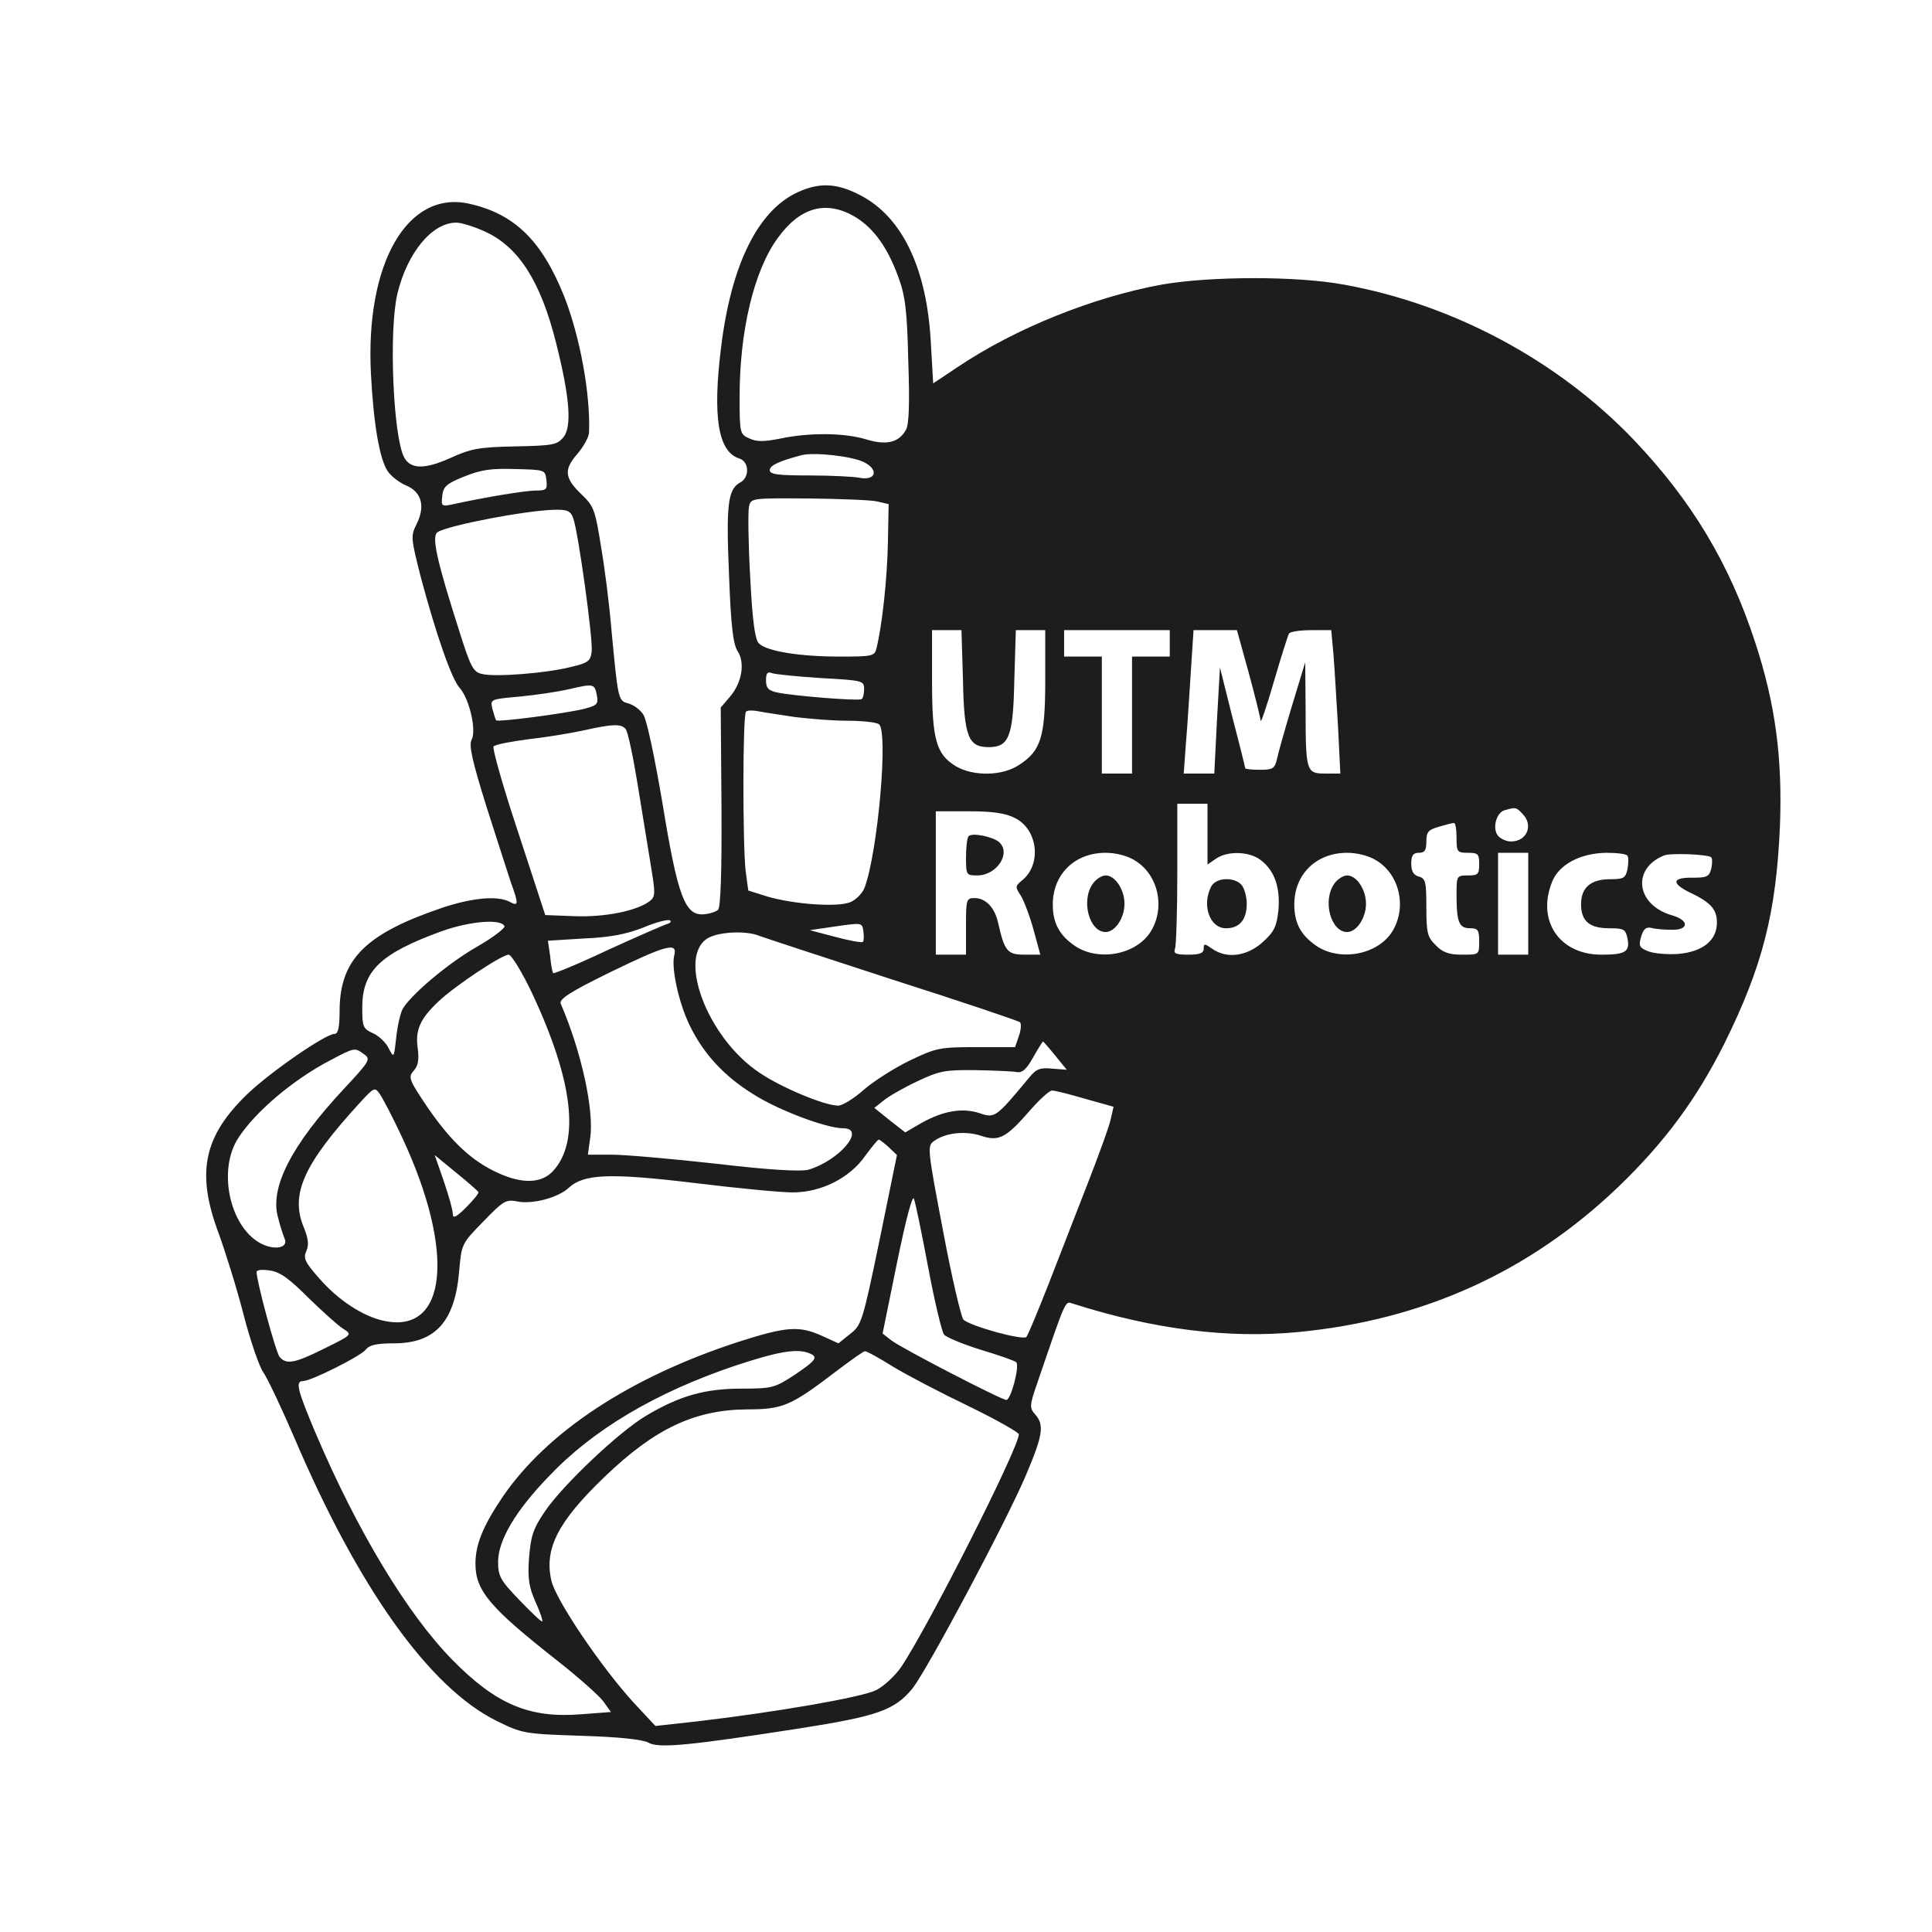
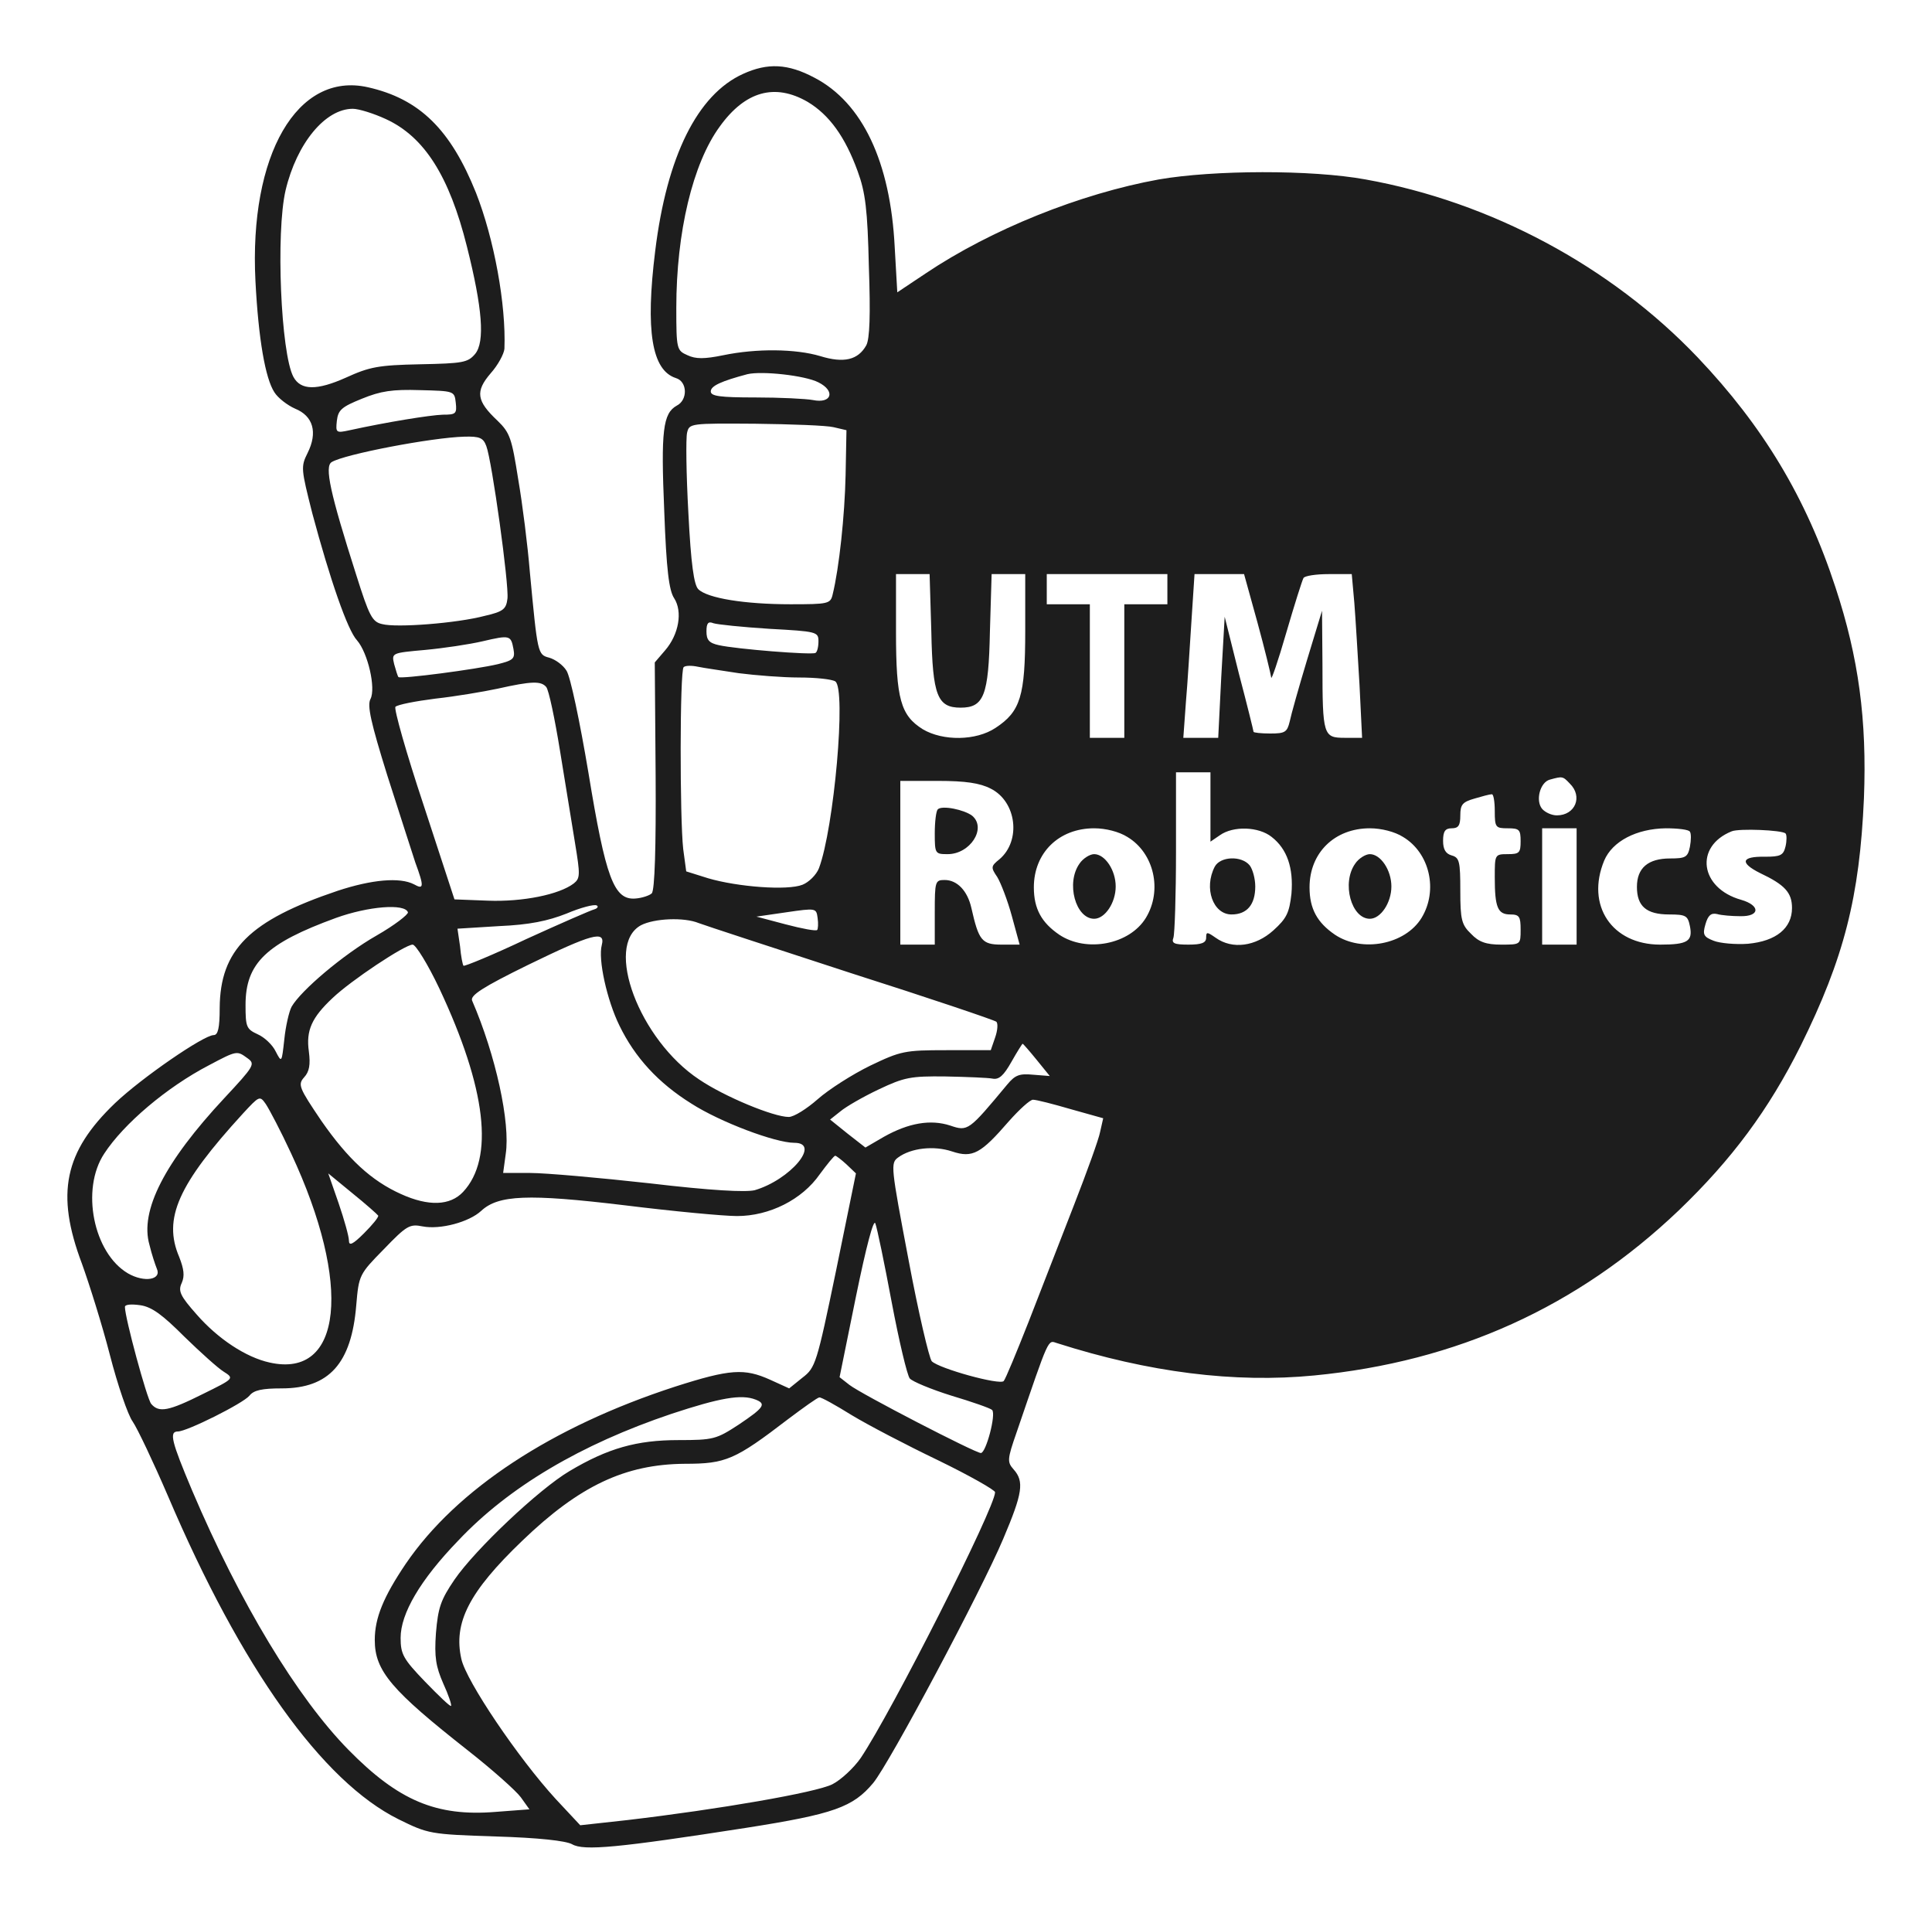
- <svg xmlns="http://www.w3.org/2000/svg" version="1.0" width="512pt" height="512pt" viewBox="0 0 512 512" preserveAspectRatio="xMidYMid meet">
-   <g transform="translate(0,512) scale(0.1,-0.1)" fill="#1d1d1d" stroke="none">
-     <path d="M2115 4611 c-106 -48 -177 -191 -204 -411 -23 -185 -8 -277 48 -295 27 -8 28 -51 2 -64 -32 -18 -37 -58 -29 -245 5 -136 11 -184 23 -202 20 -31 11 -84 -21 -121 l-24 -28 2 -263 c1 -165 -2 -266 -9 -273 -5 -5 -23 -11 -38 -12 -50 -4 -69 48 -109 292 -20 119 -42 224 -51 237 -8 13 -26 26 -40 30 -27 7 -27 9 -45 199 -5 61 -17 157 -27 215 -15 95 -19 108 -48 136 -49 46 -52 68 -16 110 17 19 31 45 32 57 4 103 -24 255 -66 362 -59 147 -131 218 -251 245 -164 37 -276 -157 -261 -450 7 -135 23 -226 44 -258 8 -13 30 -30 48 -38 42 -17 53 -55 29 -103 -16 -32 -15 -37 11 -140 41 -153 82 -272 104 -295 25 -29 44 -111 31 -136 -8 -15 1 -55 39 -177 28 -87 57 -178 65 -202 21 -57 20 -64 -3 -51 -33 17 -98 11 -177 -15 -205 -69 -273 -137 -274 -272 0 -47 -4 -63 -14 -63 -23 0 -167 -99 -229 -158 -118 -113 -138 -210 -77 -372 17 -47 47 -142 65 -212 18 -70 42 -140 53 -155 11 -16 48 -94 82 -173 170 -399 358 -662 535 -750 69 -34 73 -35 225 -40 101 -3 163 -10 178 -18 27 -16 108 -8 404 38 204 32 248 48 295 104 38 46 251 446 302 567 45 106 49 133 24 161 -15 17 -15 23 7 86 77 225 72 214 94 207 213 -68 412 -93 597 -75 331 32 611 159 846 383 124 119 209 234 283 382 101 204 137 346 147 575 7 181 -12 325 -66 489 -68 208 -168 374 -320 534 -202 212 -481 361 -771 413 -126 23 -353 22 -480 0 -182 -33 -389 -116 -541 -218 l-66 -44 -6 105 c-10 198 -75 335 -186 393 -62 33 -109 35 -166 9z m150 -65 c50 -30 87 -81 116 -161 18 -49 23 -89 26 -221 4 -113 2 -168 -6 -183 -19 -34 -52 -42 -107 -25 -57 17 -148 18 -225 2 -44 -9 -64 -9 -83 0 -25 11 -26 14 -26 110 0 175 38 335 101 421 59 82 128 101 204 57z m-979 -40 c89 -41 147 -132 188 -296 36 -143 42 -221 19 -249 -17 -20 -28 -22 -128 -24 -97 -2 -117 -6 -172 -31 -67 -30 -105 -30 -122 2 -29 55 -41 334 -18 433 26 109 92 189 156 189 14 0 49 -11 77 -24z m1004 -611 c40 -20 31 -50 -13 -41 -16 3 -76 6 -133 6 -83 0 -104 3 -104 14 0 13 25 24 85 40 34 8 134 -3 165 -19z m-842 -47 c3 -26 0 -28 -30 -28 -30 -1 -129 -17 -216 -36 -32 -7 -33 -6 -30 22 3 25 11 32 58 51 44 18 71 22 135 20 79 -2 80 -2 83 -29z m877 -57 l30 -7 -2 -104 c-2 -94 -15 -216 -30 -277 -5 -22 -10 -23 -98 -23 -106 0 -193 14 -214 35 -10 10 -17 58 -23 177 -5 90 -6 173 -3 186 5 22 8 22 158 21 83 -1 166 -4 182 -8z m-806 -44 c13 -34 53 -322 49 -354 -3 -24 -9 -30 -53 -40 -64 -17 -205 -28 -238 -19 -23 5 -30 19 -60 114 -61 191 -74 252 -57 262 29 18 232 57 308 59 36 1 44 -3 51 -22z m1033 -431 c3 -148 14 -176 68 -176 54 0 65 28 68 176 l4 134 39 0 39 0 0 -132 c0 -151 -11 -187 -69 -225 -45 -30 -122 -31 -169 -3 -51 32 -62 70 -62 225 l0 135 39 0 39 0 4 -134z m548 99 l0 -35 -50 0 -50 0 0 -155 0 -155 -40 0 -40 0 0 155 0 155 -50 0 -50 0 0 35 0 35 140 0 140 0 0 -35z m209 -77 c17 -62 31 -120 32 -128 0 -8 16 38 35 104 19 65 37 122 40 127 3 5 29 9 59 9 l53 0 6 -67 c3 -38 8 -123 12 -190 l6 -123 -40 0 c-50 0 -52 5 -52 170 l-1 125 -35 -115 c-19 -63 -37 -127 -40 -142 -6 -25 -11 -28 -45 -28 -22 0 -39 2 -39 4 0 2 -15 63 -34 135 l-33 132 -8 -141 -7 -140 -40 0 -41 0 6 83 c4 45 9 130 13 190 l7 107 57 0 58 0 31 -112z m-1133 -15 c110 -6 114 -7 114 -29 0 -13 -3 -25 -7 -27 -10 -5 -184 9 -224 18 -23 5 -29 12 -29 32 0 19 4 24 16 19 9 -3 67 -9 130 -13z m-594 -47 c4 -22 0 -26 -36 -35 -50 -12 -225 -35 -231 -30 -2 2 -6 16 -10 30 -6 26 -6 26 72 33 43 4 103 13 133 20 64 15 66 14 72 -18z m523 -56 c39 -5 102 -10 140 -10 39 0 76 -4 84 -9 26 -17 -3 -342 -38 -434 -6 -15 -23 -32 -38 -38 -35 -14 -151 -5 -219 15 l-51 16 -7 52 c-8 72 -8 413 1 422 4 4 19 4 33 1 14 -3 57 -9 95 -15z m-447 -32 c6 -7 20 -74 32 -148 12 -74 28 -171 35 -215 12 -73 12 -81 -3 -93 -34 -26 -119 -43 -199 -40 l-78 3 -72 220 c-40 120 -69 223 -65 227 5 5 46 13 93 19 46 5 111 16 144 23 80 18 101 18 113 4z m1542 -279 l0 -80 22 15 c31 22 90 20 120 -4 36 -28 51 -72 46 -132 -5 -44 -11 -57 -42 -85 -41 -37 -95 -45 -134 -17 -20 14 -22 14 -22 0 0 -12 -11 -16 -41 -16 -33 0 -40 3 -35 16 3 9 6 99 6 200 l0 184 40 0 40 0 0 -81z m834 55 c31 -30 13 -74 -30 -74 -12 0 -27 7 -34 15 -16 19 -5 62 18 68 29 8 30 8 46 -9z m-1344 -12 c60 -30 71 -121 20 -164 -20 -16 -20 -19 -5 -41 8 -13 24 -54 34 -91 l18 -66 -42 0 c-46 0 -53 10 -70 85 -9 40 -33 65 -62 65 -22 0 -23 -3 -23 -75 l0 -75 -40 0 -40 0 0 190 0 190 88 0 c63 0 97 -5 122 -18z m1170 -52 c0 -38 2 -40 30 -40 27 0 30 -3 30 -30 0 -27 -3 -30 -30 -30 -30 0 -30 -1 -30 -54 0 -70 7 -86 36 -86 21 0 24 -5 24 -35 0 -35 0 -35 -45 -35 -35 0 -52 6 -70 25 -22 21 -25 33 -25 100 0 68 -2 77 -20 82 -14 4 -20 14 -20 34 0 22 5 29 20 29 16 0 20 7 20 30 0 25 5 31 33 39 17 5 35 10 40 10 4 1 7 -17 7 -39z m-853 -60 c62 -37 82 -124 43 -188 -38 -62 -138 -81 -201 -39 -41 28 -59 60 -59 110 0 80 58 137 140 137 27 0 58 -8 77 -20z m640 0 c62 -37 82 -124 43 -188 -38 -62 -138 -81 -201 -39 -41 28 -59 60 -59 110 0 80 58 137 140 137 27 0 58 -8 77 -20z m403 -115 l0 -135 -40 0 -40 0 0 135 0 135 40 0 40 0 0 -135z m263 127 c3 -4 3 -19 0 -35 -5 -24 -10 -27 -46 -27 -51 0 -77 -22 -77 -66 0 -45 22 -64 75 -64 39 0 43 -3 48 -27 7 -35 -5 -43 -69 -43 -112 0 -173 91 -130 195 19 45 75 74 143 75 28 0 54 -3 56 -8z m222 -4 c3 -3 3 -17 0 -30 -5 -21 -12 -24 -48 -24 -55 1 -59 -14 -11 -38 57 -27 74 -45 74 -81 0 -47 -37 -77 -102 -83 -29 -2 -65 1 -80 7 -23 9 -26 14 -19 38 6 21 13 27 27 24 10 -3 35 -5 54 -5 46 -1 47 25 2 38 -96 27 -109 124 -22 159 17 7 117 3 125 -5z m-2765 -176 c-8 -2 -79 -33 -158 -69 -78 -37 -144 -64 -146 -62 -2 2 -6 22 -8 45 l-6 41 97 6 c70 3 113 12 156 29 33 14 64 22 70 19 5 -2 2 -7 -5 -9z m-433 -7 c1 -5 -31 -30 -73 -54 -77 -44 -175 -127 -197 -165 -6 -11 -14 -46 -17 -76 -6 -54 -6 -55 -20 -28 -7 15 -26 33 -42 40 -26 12 -28 17 -28 68 0 97 48 143 210 202 75 27 160 34 167 13z m950 -41 c-3 -3 -35 3 -73 13 l-68 18 69 10 c69 10 70 10 73 -13 2 -13 1 -26 -1 -28z m-275 16 c13 -5 172 -57 353 -116 182 -58 333 -109 338 -113 4 -4 3 -20 -3 -37 l-10 -29 -103 0 c-97 0 -106 -2 -177 -36 -41 -20 -96 -55 -122 -78 -25 -22 -55 -41 -67 -41 -35 0 -149 47 -208 87 -139 92 -221 311 -135 358 31 16 100 19 134 5z m-225 -51 c-9 -33 12 -128 41 -187 36 -74 90 -133 167 -181 67 -43 195 -91 239 -91 63 0 -10 -86 -92 -110 -21 -5 -100 -1 -244 16 -117 13 -242 24 -277 24 l-63 0 6 44 c11 72 -23 229 -78 356 -5 12 24 31 130 83 148 72 180 81 171 46z m-377 -101 c109 -232 128 -394 55 -472 -30 -32 -80 -34 -144 -5 -69 31 -123 81 -185 170 -52 77 -55 84 -40 101 12 13 15 29 11 60 -7 49 7 79 55 124 43 41 168 124 186 124 7 0 35 -45 62 -102z m1387 -166 l30 -37 -38 3 c-32 3 -42 0 -61 -23 -89 -107 -91 -109 -132 -95 -46 15 -97 6 -154 -26 l-43 -25 -41 32 -41 33 24 19 c13 11 53 34 89 51 59 28 74 31 155 30 50 -1 99 -3 109 -5 15 -3 26 7 44 39 13 23 25 42 26 42 1 0 16 -17 33 -38z m-1832 4 c18 -13 15 -18 -54 -92 -139 -149 -197 -262 -174 -341 5 -21 13 -45 17 -55 12 -26 -29 -33 -67 -11 -80 47 -110 195 -55 278 45 69 145 154 243 205 66 35 65 34 90 16z m101 -221 c142 -304 119 -523 -50 -485 -55 12 -120 55 -169 111 -39 44 -44 55 -35 74 7 16 5 32 -6 60 -38 89 -3 168 148 333 38 41 39 42 53 22 8 -12 35 -63 59 -115z m1810 103 l75 -21 -7 -31 c-3 -17 -31 -94 -61 -171 -30 -77 -77 -198 -105 -270 -28 -71 -54 -134 -58 -138 -9 -10 -150 29 -167 46 -6 7 -31 113 -54 236 -41 216 -42 224 -24 237 30 22 83 28 125 14 48 -16 67 -5 132 70 24 27 49 50 56 50 8 0 47 -10 88 -22z m-521 -128 l22 -21 -46 -225 c-45 -217 -48 -226 -78 -249 l-31 -25 -44 20 c-60 27 -93 25 -221 -16 -286 -93 -507 -238 -625 -411 -52 -77 -72 -126 -72 -177 0 -72 39 -117 217 -257 56 -44 111 -93 122 -108 l20 -28 -79 -6 c-137 -11 -225 26 -341 144 -119 121 -252 341 -363 602 -48 114 -54 137 -33 137 21 0 151 65 166 83 10 13 30 17 75 17 110 0 162 58 173 193 6 70 7 72 64 130 53 55 60 59 90 53 41 -8 108 10 136 36 40 37 108 40 333 13 113 -14 230 -25 261 -25 75 0 151 38 192 97 17 23 33 43 36 43 2 0 14 -9 26 -20z m-1087 -119 c1 -4 -14 -22 -33 -41 -26 -26 -35 -30 -35 -17 0 10 -11 49 -24 87 l-24 69 56 -46 c31 -25 58 -49 60 -52z m1192 -201 c17 -90 36 -170 42 -177 6 -7 49 -25 97 -40 47 -14 90 -29 94 -33 10 -9 -14 -100 -26 -100 -13 0 -278 137 -305 158 l-23 18 38 187 c24 117 41 181 45 170 4 -10 21 -92 38 -183z m-1642 -80 c37 -36 78 -73 91 -81 25 -16 25 -16 -48 -52 -80 -40 -102 -44 -120 -23 -10 12 -61 200 -61 225 0 6 15 7 36 4 27 -4 52 -23 102 -73z m1326 -146 c26 -10 19 -19 -39 -58 -52 -34 -59 -36 -140 -36 -97 0 -164 -19 -253 -72 -71 -42 -219 -182 -267 -252 -32 -47 -38 -65 -43 -124 -4 -56 0 -78 17 -117 12 -26 20 -50 18 -52 -2 -2 -29 24 -60 56 -51 53 -57 64 -57 102 0 56 45 134 134 226 117 124 284 223 495 294 112 37 162 46 195 33z m223 -36 c38 -23 128 -70 201 -105 72 -35 132 -69 132 -74 0 -36 -240 -510 -312 -617 -16 -23 -46 -51 -66 -61 -38 -19 -263 -58 -476 -83 l-109 -12 -57 61 c-87 95 -208 274 -219 325 -19 84 18 156 141 274 133 128 239 178 378 179 95 0 116 9 240 104 36 27 68 50 72 50 4 1 38 -18 75 -41z" />
-     <path d="M3210 2771 c-26 -50 -4 -111 39 -111 36 0 55 23 55 65 0 18 -6 40 -13 49 -19 23 -68 21 -81 -3z" />
-     <path d="M2567 2904 c-4 -4 -7 -29 -7 -56 0 -47 1 -48 30 -48 52 0 91 60 57 89 -18 14 -70 25 -80 15z" />
-     <path d="M2896 2778 c-32 -45 -9 -128 34 -128 25 0 50 37 50 75 0 38 -25 75 -50 75 -10 0 -26 -10 -34 -22z" />
-     <path d="M3536 2778 c-32 -45 -9 -128 34 -128 25 0 50 37 50 75 0 38 -25 75 -50 75 -10 0 -26 -10 -34 -22z" />
-   </g>
+ <svg xmlns="http://www.w3.org/2000/svg" width="598" height="592" viewBox="0 0 598 592" fill="none">
+   <path d="M230 22.867C215.867 29.267 206.4 48.334 202.8 77.668C199.733 102.334 201.733 114.601 209.2 117.001C212.8 118.068 212.933 123.801 209.467 125.534C205.2 127.934 204.533 133.268 205.6 158.201C206.267 176.334 207.067 182.734 208.667 185.134C211.333 189.268 210.133 196.334 205.867 201.268L202.667 205.001L202.933 240.068C203.067 262.068 202.667 275.534 201.733 276.468C201.067 277.134 198.667 277.934 196.667 278.068C190 278.601 187.467 271.668 182.133 239.134C179.467 223.268 176.533 209.268 175.333 207.534C174.267 205.801 171.867 204.068 170 203.534C166.4 202.601 166.4 202.334 164 177.001C163.333 168.868 161.733 156.068 160.4 148.334C158.4 135.668 157.867 133.934 154 130.201C147.467 124.068 147.067 121.134 151.867 115.534C154.133 113.001 156 109.534 156.133 107.934C156.667 94.201 152.933 73.934 147.333 59.667C139.467 40.068 129.867 30.601 113.867 27.001C92 22.067 77.067 47.934 79.067 87.001C80 105.001 82.133 117.134 84.933 121.401C86 123.134 88.933 125.401 91.334 126.468C96.933 128.734 98.4 133.801 95.2 140.201C93.067 144.468 93.2 145.134 96.667 158.868C102.133 179.268 107.6 195.134 110.533 198.201C113.867 202.068 116.4 213.001 114.667 216.334C113.6 218.334 114.8 223.668 119.867 239.934C123.6 251.534 127.467 263.668 128.533 266.868C131.333 274.468 131.2 275.401 128.133 273.668C123.733 271.401 115.067 272.201 104.533 275.668C77.2 284.868 68.133 293.934 68 311.934C68 318.201 67.467 320.334 66.133 320.334C63.067 320.334 43.867 333.534 35.6 341.401C19.867 356.468 17.2 369.401 25.334 391.001C27.6 397.268 31.6 409.934 34 419.268C36.4 428.601 39.6 437.934 41.067 439.934C42.533 442.068 47.467 452.468 52 463.001C74.667 516.201 99.734 551.268 123.333 563.001C132.533 567.534 133.067 567.668 153.333 568.334C166.8 568.734 175.067 569.668 177.067 570.734C180.667 572.868 191.467 571.801 230.933 565.668C258.133 561.401 264 559.268 270.267 551.801C275.333 545.668 303.733 492.334 310.533 476.201C316.533 462.068 317.067 458.468 313.733 454.734C311.733 452.468 311.733 451.668 314.667 443.268C324.933 413.268 324.267 414.734 327.2 415.668C355.6 424.734 382.133 428.068 406.8 425.668C450.933 421.401 488.267 404.468 519.6 374.601C536.133 358.734 547.467 343.401 557.333 323.668C570.8 296.468 575.6 277.534 576.934 247.001C577.867 222.868 575.334 203.668 568.134 181.801C559.067 154.068 545.733 131.934 525.467 110.601C498.533 82.334 461.333 62.468 422.667 55.534C405.867 52.468 375.6 52.601 358.667 55.534C334.4 59.934 306.8 71.001 286.533 84.601L277.733 90.468L276.933 76.468C275.6 50.068 266.933 31.801 252.133 24.067C243.867 19.668 237.6 19.401 230 22.867ZM250 31.534C256.667 35.534 261.6 42.334 265.467 53.001C267.867 59.534 268.533 64.868 268.933 82.468C269.467 97.534 269.2 104.868 268.133 106.868C265.6 111.401 261.2 112.468 253.867 110.201C246.267 107.934 234.133 107.801 223.867 109.934C218 111.134 215.333 111.134 212.8 109.934C209.467 108.468 209.333 108.068 209.333 95.267C209.333 71.934 214.4 50.601 222.8 39.134C230.667 28.201 239.867 25.668 250 31.534ZM119.467 36.867C131.333 42.334 139.067 54.468 144.533 76.334C149.333 95.401 150.133 105.801 147.067 109.534C144.8 112.201 143.333 112.468 130 112.734C117.067 113.001 114.4 113.534 107.067 116.868C98.133 120.868 93.067 120.868 90.8 116.601C86.933 109.268 85.334 72.067 88.4 58.867C91.867 44.334 100.667 33.667 109.2 33.667C111.067 33.667 115.733 35.134 119.467 36.867ZM253.333 118.334C258.667 121.001 257.467 125.001 251.6 123.801C249.467 123.401 241.467 123.001 233.867 123.001C222.8 123.001 220 122.601 220 121.134C220 119.401 223.333 117.934 231.333 115.801C235.867 114.734 249.2 116.201 253.333 118.334ZM141.067 124.601C141.467 128.068 141.067 128.334 137.067 128.334C133.067 128.468 119.867 130.601 108.267 133.134C104 134.068 103.867 133.934 104.267 130.201C104.667 126.868 105.733 125.934 112 123.401C117.867 121.001 121.467 120.468 130 120.734C140.533 121.001 140.667 121.001 141.067 124.601ZM258 132.201L262 133.134L261.733 147.001C261.467 159.534 259.733 175.801 257.733 183.934C257.067 186.868 256.4 187.001 244.667 187.001C230.533 187.001 218.933 185.134 216.133 182.334C214.8 181.001 213.867 174.601 213.067 158.734C212.4 146.734 212.267 135.668 212.667 133.934C213.333 131.001 213.733 131.001 233.733 131.134C244.8 131.268 255.867 131.668 258 132.201ZM150.533 138.068C152.267 142.601 157.6 181.001 157.067 185.268C156.667 188.468 155.867 189.268 150 190.601C141.467 192.868 122.667 194.334 118.267 193.134C115.2 192.468 114.267 190.601 110.267 177.934C102.133 152.468 100.4 144.334 102.667 143.001C106.533 140.601 133.6 135.401 143.733 135.134C148.533 135.001 149.6 135.534 150.533 138.068ZM288.267 195.534C288.667 215.268 290.133 219.001 297.333 219.001C304.533 219.001 306 215.268 306.4 195.534L306.933 177.668H312.133H317.333V195.268C317.333 215.401 315.867 220.201 308.133 225.268C302.133 229.268 291.867 229.401 285.6 225.668C278.8 221.401 277.333 216.334 277.333 195.668V177.668H282.533H287.733L288.267 195.534ZM361.333 182.334V187.001H354.667H348V207.668V228.334H342.667H337.333V207.668V187.001H330.667H324V182.334V177.668H342.667H361.333V182.334ZM389.2 192.601C391.467 200.868 393.333 208.601 393.467 209.668C393.467 210.734 395.6 204.601 398.133 195.801C400.667 187.134 403.067 179.534 403.467 178.868C403.867 178.201 407.333 177.668 411.333 177.668H418.4L419.2 186.601C419.6 191.668 420.267 203.001 420.8 211.934L421.6 228.334H416.267C409.6 228.334 409.333 227.668 409.333 205.668L409.2 189.001L404.533 204.334C402 212.734 399.6 221.268 399.2 223.268C398.4 226.601 397.733 227.001 393.2 227.001C390.267 227.001 388 226.734 388 226.468C388 226.201 386 218.068 383.467 208.468L379.067 190.868L378 209.668L377.067 228.334H371.733H366.267L367.067 217.268C367.6 211.268 368.267 199.934 368.8 191.934L369.733 177.668H377.333H385.067L389.2 192.601ZM238.133 194.601C252.8 195.401 253.333 195.534 253.333 198.468C253.333 200.201 252.933 201.801 252.4 202.068C251.067 202.734 227.867 200.868 222.533 199.668C219.467 199.001 218.667 198.068 218.667 195.401C218.667 192.868 219.2 192.201 220.8 192.868C222 193.268 229.733 194.068 238.133 194.601ZM158.933 200.868C159.467 203.801 158.933 204.334 154.133 205.534C147.467 207.134 124.133 210.201 123.333 209.534C123.067 209.268 122.533 207.401 122 205.534C121.2 202.068 121.2 202.068 131.6 201.134C137.333 200.601 145.333 199.401 149.333 198.468C157.867 196.468 158.133 196.601 158.933 200.868ZM228.667 208.334C233.867 209.001 242.267 209.668 247.333 209.668C252.533 209.668 257.467 210.201 258.533 210.868C262 213.134 258.133 256.468 253.467 268.734C252.667 270.734 250.4 273.001 248.4 273.801C243.733 275.668 228.267 274.468 219.2 271.801L212.4 269.668L211.467 262.734C210.4 253.134 210.4 207.668 211.6 206.468C212.133 205.934 214.133 205.934 216 206.334C217.867 206.734 223.6 207.534 228.667 208.334ZM169.067 212.601C169.867 213.534 171.733 222.468 173.333 232.334C174.933 242.201 177.067 255.134 178 261.001C179.6 270.734 179.6 271.801 177.6 273.401C173.067 276.868 161.733 279.134 151.067 278.734L140.667 278.334L131.067 249.001C125.733 233.001 121.867 219.268 122.4 218.734C123.067 218.068 128.533 217.001 134.8 216.201C140.933 215.534 149.6 214.068 154 213.134C164.667 210.734 167.467 210.734 169.067 212.601ZM374.667 249.801V260.468L377.6 258.468C381.733 255.534 389.6 255.801 393.6 259.001C398.4 262.734 400.4 268.601 399.733 276.601C399.067 282.468 398.267 284.201 394.133 287.934C388.667 292.868 381.467 293.934 376.267 290.201C373.6 288.334 373.333 288.334 373.333 290.201C373.333 291.801 371.867 292.334 367.867 292.334C363.467 292.334 362.533 291.934 363.2 290.201C363.6 289.001 364 277.001 364 263.534V239.001H369.333H374.667V249.801ZM485.867 242.468C490 246.468 487.6 252.334 481.867 252.334C480.267 252.334 478.267 251.401 477.333 250.334C475.2 247.801 476.667 242.068 479.733 241.268C483.6 240.201 483.733 240.201 485.867 242.468ZM306.667 244.068C314.667 248.068 316.133 260.201 309.333 265.934C306.667 268.068 306.667 268.468 308.667 271.401C309.733 273.134 311.867 278.601 313.2 283.534L315.6 292.334H310C303.867 292.334 302.933 291.001 300.667 281.001C299.467 275.668 296.267 272.334 292.4 272.334C289.467 272.334 289.333 272.734 289.333 282.334V292.334H284H278.667V267.001V241.668H290.4C298.8 241.668 303.333 242.334 306.667 244.068ZM462.667 251.001C462.667 256.068 462.933 256.334 466.667 256.334C470.267 256.334 470.667 256.734 470.667 260.334C470.667 263.934 470.267 264.334 466.667 264.334C462.667 264.334 462.667 264.468 462.667 271.534C462.667 280.868 463.6 283.001 467.467 283.001C470.267 283.001 470.667 283.668 470.667 287.668C470.667 292.334 470.667 292.334 464.667 292.334C460 292.334 457.733 291.534 455.333 289.001C452.4 286.201 452 284.601 452 275.668C452 266.601 451.733 265.401 449.333 264.734C447.467 264.201 446.667 262.868 446.667 260.201C446.667 257.268 447.333 256.334 449.333 256.334C451.467 256.334 452 255.401 452 252.334C452 249.001 452.667 248.201 456.4 247.134C458.667 246.468 461.067 245.801 461.733 245.801C462.267 245.668 462.667 248.068 462.667 251.001ZM348.933 259.001C357.2 263.934 359.867 275.534 354.667 284.068C349.6 292.334 336.267 294.868 327.867 289.268C322.4 285.534 320 281.268 320 274.601C320 263.934 327.733 256.334 338.667 256.334C342.267 256.334 346.4 257.401 348.933 259.001ZM434.267 259.001C442.533 263.934 445.2 275.534 440 284.068C434.933 292.334 421.6 294.868 413.2 289.268C407.733 285.534 405.333 281.268 405.333 274.601C405.333 263.934 413.067 256.334 424 256.334C427.6 256.334 431.733 257.401 434.267 259.001ZM488 274.334V292.334H482.667H477.333V274.334V256.334H482.667H488V274.334ZM523.067 257.401C523.467 257.934 523.467 259.934 523.067 262.068C522.4 265.268 521.733 265.668 516.933 265.668C510.133 265.668 506.667 268.601 506.667 274.468C506.667 280.468 509.6 283.001 516.667 283.001C521.867 283.001 522.4 283.401 523.067 286.601C524 291.268 522.4 292.334 513.867 292.334C498.933 292.334 490.8 280.201 496.533 266.334C499.067 260.334 506.533 256.468 515.6 256.334C519.333 256.334 522.8 256.734 523.067 257.401ZM552.667 257.934C553.067 258.334 553.067 260.201 552.667 261.934C552 264.734 551.067 265.134 546.267 265.134C538.933 265.001 538.4 267.001 544.8 270.201C552.4 273.801 554.667 276.201 554.667 281.001C554.667 287.268 549.733 291.268 541.067 292.068C537.2 292.334 532.4 291.934 530.4 291.134C527.333 289.934 526.933 289.268 527.867 286.068C528.667 283.268 529.6 282.468 531.467 282.868C532.8 283.268 536.133 283.534 538.667 283.534C544.8 283.668 544.933 280.201 538.933 278.468C526.133 274.868 524.4 261.934 536 257.268C538.267 256.334 551.6 256.868 552.667 257.934ZM184 281.401C182.933 281.668 173.467 285.801 162.933 290.601C152.533 295.534 143.733 299.134 143.467 298.868C143.2 298.601 142.667 295.934 142.4 292.868L141.6 287.401L154.533 286.601C163.867 286.201 169.6 285.001 175.333 282.734C179.733 280.868 183.867 279.801 184.667 280.201C185.333 280.468 184.933 281.134 184 281.401ZM126.267 282.334C126.4 283.001 122.133 286.334 116.533 289.534C106.267 295.401 93.2 306.468 90.267 311.534C89.467 313.001 88.4 317.668 88 321.668C87.2 328.868 87.2 329.001 85.334 325.401C84.4 323.401 81.867 321.001 79.734 320.068C76.267 318.468 76 317.801 76 311.001C76 298.068 82.4 291.934 104 284.068C114 280.468 125.333 279.534 126.267 282.334ZM252.933 287.801C252.533 288.201 248.267 287.401 243.2 286.068L234.133 283.668L243.333 282.334C252.533 281.001 252.667 281.001 253.067 284.068C253.333 285.801 253.2 287.534 252.933 287.801ZM216.267 285.668C218 286.334 239.2 293.268 263.333 301.134C287.6 308.868 307.733 315.668 308.4 316.201C308.933 316.734 308.8 318.868 308 321.134L306.667 325.001H292.933C280 325.001 278.8 325.268 269.333 329.801C263.867 332.468 256.533 337.134 253.067 340.201C249.733 343.134 245.733 345.668 244.133 345.668C239.467 345.668 224.267 339.401 216.4 334.068C197.867 321.801 186.933 292.601 198.4 286.334C202.533 284.201 211.733 283.801 216.267 285.668ZM186.267 292.468C185.067 296.868 187.867 309.534 191.733 317.401C196.533 327.268 203.733 335.134 214 341.534C222.933 347.268 240 353.668 245.867 353.668C254.267 353.668 244.533 365.134 233.6 368.334C230.8 369.001 220.267 368.468 201.067 366.201C185.467 364.468 168.8 363.001 164.133 363.001H155.733L156.533 357.134C158 347.534 153.467 326.601 146.133 309.668C145.467 308.068 149.333 305.534 163.467 298.601C183.2 289.001 187.467 287.801 186.267 292.468ZM136 305.934C150.533 336.868 153.067 358.468 143.333 368.868C139.333 373.134 132.667 373.401 124.133 369.534C114.933 365.401 107.733 358.734 99.467 346.868C92.534 336.601 92.133 335.668 94.133 333.401C95.734 331.668 96.133 329.534 95.6 325.401C94.667 318.868 96.534 314.868 102.933 308.868C108.667 303.401 125.333 292.334 127.733 292.334C128.667 292.334 132.4 298.334 136 305.934ZM320.933 328.068L324.933 333.001L319.867 332.601C315.6 332.201 314.267 332.601 311.733 335.668C299.867 349.934 299.6 350.201 294.133 348.334C288 346.334 281.2 347.534 273.6 351.801L267.867 355.134L262.4 350.868L256.933 346.468L260.133 343.934C261.867 342.468 267.2 339.401 272 337.134C279.867 333.401 281.867 333.001 292.667 333.134C299.333 333.268 305.867 333.534 307.2 333.801C309.2 334.201 310.667 332.868 313.067 328.601C314.8 325.534 316.4 323.001 316.533 323.001C316.667 323.001 318.667 325.268 320.933 328.068ZM76.667 327.534C79.067 329.268 78.667 329.934 69.467 339.801C50.934 359.668 43.2 374.734 46.267 385.268C46.934 388.068 48 391.268 48.533 392.601C50.133 396.068 44.667 397.001 39.6 394.068C28.933 387.801 24.933 368.068 32.267 357.001C38.267 347.801 51.6 336.468 64.667 329.668C73.467 325.001 73.334 325.134 76.667 327.534ZM90.133 357.001C109.067 397.534 106 426.734 83.467 421.668C76.133 420.068 67.467 414.334 60.934 406.868C55.733 401.001 55.067 399.534 56.267 397.001C57.2 394.868 56.934 392.734 55.467 389.001C50.4 377.134 55.067 366.601 75.2 344.601C80.267 339.134 80.4 339.001 82.267 341.668C83.334 343.268 86.933 350.068 90.133 357.001ZM331.467 343.268L341.467 346.068L340.533 350.201C340.133 352.468 336.4 362.734 332.4 373.001C328.4 383.268 322.133 399.401 318.4 409.001C314.667 418.468 311.2 426.868 310.667 427.401C309.467 428.734 290.667 423.534 288.4 421.268C287.6 420.334 284.267 406.201 281.2 389.801C275.733 361.001 275.6 359.934 278 358.201C282 355.268 289.067 354.468 294.667 356.334C301.067 358.468 303.6 357.001 312.267 347.001C315.467 343.401 318.8 340.334 319.733 340.334C320.8 340.334 326 341.668 331.467 343.268ZM262 360.334L264.933 363.134L258.8 393.134C252.8 422.068 252.4 423.268 248.4 426.334L244.267 429.668L238.4 427.001C230.4 423.401 226 423.668 208.933 429.134C170.8 441.534 141.333 460.868 125.6 483.934C118.667 494.201 116 500.734 116 507.534C116 517.134 121.2 523.134 144.933 541.801C152.4 547.668 159.733 554.201 161.2 556.201L163.867 559.934L153.333 560.734C135.067 562.201 123.333 557.268 107.867 541.534C92 525.401 74.267 496.068 59.467 461.268C53.067 446.068 52.267 443.001 55.067 443.001C57.867 443.001 75.2 434.334 77.2 431.934C78.534 430.201 81.2 429.668 87.2 429.668C101.867 429.668 108.8 421.934 110.267 403.934C111.067 394.601 111.2 394.334 118.8 386.601C125.867 379.268 126.8 378.734 130.8 379.534C136.267 380.601 145.2 378.201 148.933 374.734C154.267 369.801 163.333 369.401 193.333 373.001C208.4 374.868 224 376.334 228.133 376.334C238.133 376.334 248.267 371.268 253.733 363.401C256 360.334 258.133 357.668 258.533 357.668C258.8 357.668 260.4 358.868 262 360.334ZM117.067 376.201C117.2 376.734 115.2 379.134 112.667 381.668C109.2 385.134 108 385.668 108 383.934C108 382.601 106.533 377.401 104.8 372.334L101.6 363.134L109.067 369.268C113.2 372.601 116.8 375.801 117.067 376.201ZM276 403.001C278.267 415.001 280.8 425.668 281.6 426.601C282.4 427.534 288.133 429.934 294.533 431.934C300.8 433.801 306.533 435.801 307.067 436.334C308.4 437.534 305.2 449.668 303.6 449.668C301.867 449.668 266.533 431.401 262.933 428.601L259.867 426.201L264.933 401.268C268.133 385.668 270.4 377.134 270.933 378.601C271.467 379.934 273.733 390.868 276 403.001ZM57.067 413.668C62 418.468 67.467 423.401 69.2 424.468C72.534 426.601 72.534 426.601 62.8 431.401C52.133 436.734 49.2 437.268 46.8 434.468C45.467 432.868 38.667 407.801 38.667 404.468C38.667 403.668 40.667 403.534 43.467 403.934C47.067 404.468 50.4 407.001 57.067 413.668ZM233.867 433.134C237.333 434.468 236.4 435.668 228.667 440.868C221.733 445.401 220.8 445.668 210 445.668C197.067 445.668 188.133 448.201 176.267 455.268C166.8 460.868 147.067 479.534 140.667 488.868C136.4 495.134 135.6 497.534 134.933 505.401C134.4 512.868 134.933 515.801 137.2 521.001C138.8 524.468 139.867 527.668 139.6 527.934C139.333 528.201 135.733 524.734 131.6 520.468C124.8 513.401 124 511.934 124 506.868C124 499.401 130 489.001 141.867 476.734C157.467 460.201 179.733 447.001 207.867 437.534C222.8 432.601 229.467 431.401 233.867 433.134ZM263.6 437.934C268.667 441.001 280.667 447.268 290.4 451.934C300 456.601 308 461.134 308 461.801C308 466.601 276 529.801 266.4 544.068C264.267 547.134 260.267 550.868 257.6 552.201C252.533 554.734 222.533 559.934 194.133 563.268L179.6 564.868L172 556.734C160.4 544.068 144.267 520.201 142.8 513.401C140.267 502.201 145.2 492.601 161.6 476.868C179.333 459.801 193.467 453.134 212 453.001C224.667 453.001 227.467 451.801 244 439.134C248.8 435.534 253.067 432.468 253.6 432.468C254.133 432.334 258.667 434.868 263.6 437.934Z" fill="#1D1D1D" />
+   <path d="M376 268.2C372.534 274.867 375.467 283 381.2 283C386 283 388.534 279.933 388.534 274.333C388.534 271.933 387.734 269 386.8 267.8C384.267 264.733 377.734 265 376 268.2Z" fill="#1D1D1D" />
+   <path d="M290.267 250.467C289.733 251.001 289.333 254.334 289.333 257.934C289.333 264.201 289.467 264.334 293.333 264.334C300.267 264.334 305.467 256.334 300.933 252.467C298.533 250.601 291.6 249.134 290.267 250.467Z" fill="#1D1D1D" />
+   <path d="M334.134 267.267C329.867 273.267 332.934 284.334 338.667 284.334C342 284.334 345.334 279.401 345.334 274.334C345.334 269.267 342 264.334 338.667 264.334C337.334 264.334 335.2 265.667 334.134 267.267Z" fill="#1D1D1D" />
+   <path d="M419.467 267.267C415.2 273.267 418.267 284.334 424 284.334C427.333 284.334 430.667 279.401 430.667 274.334C430.667 269.267 427.333 264.334 424 264.334C422.667 264.334 420.533 265.667 419.467 267.267Z" fill="#1D1D1D" />
</svg>
